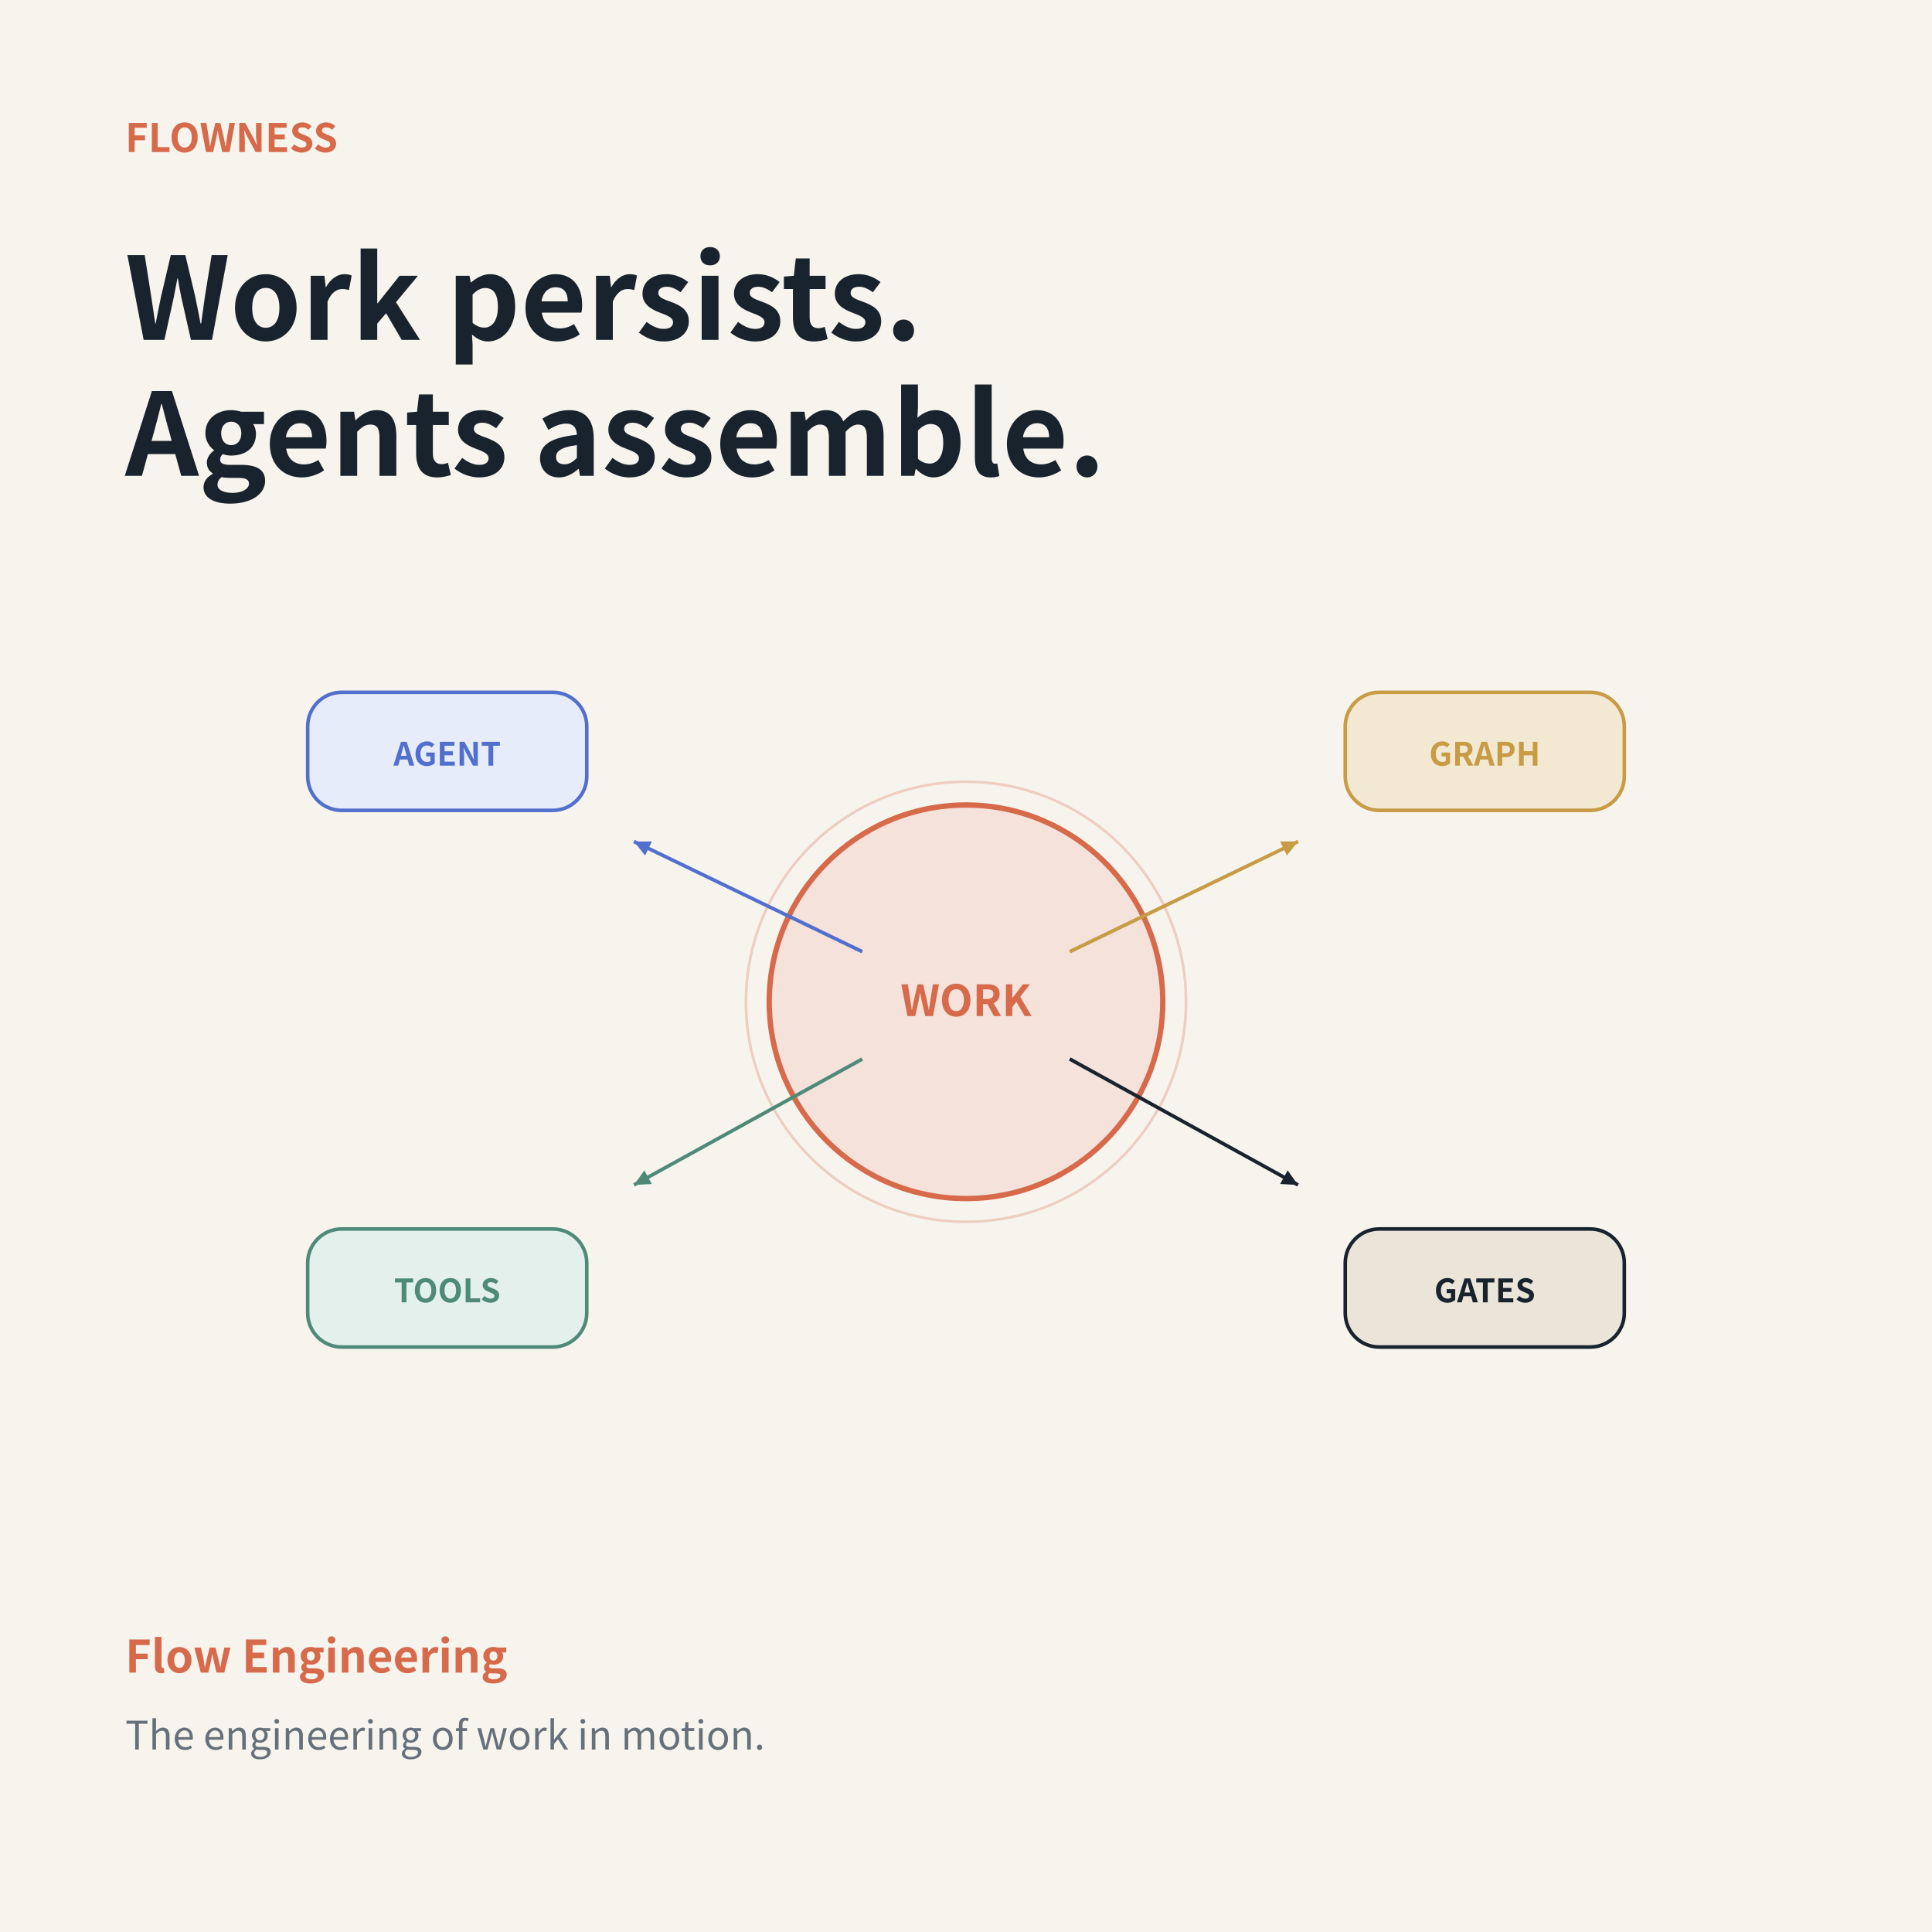
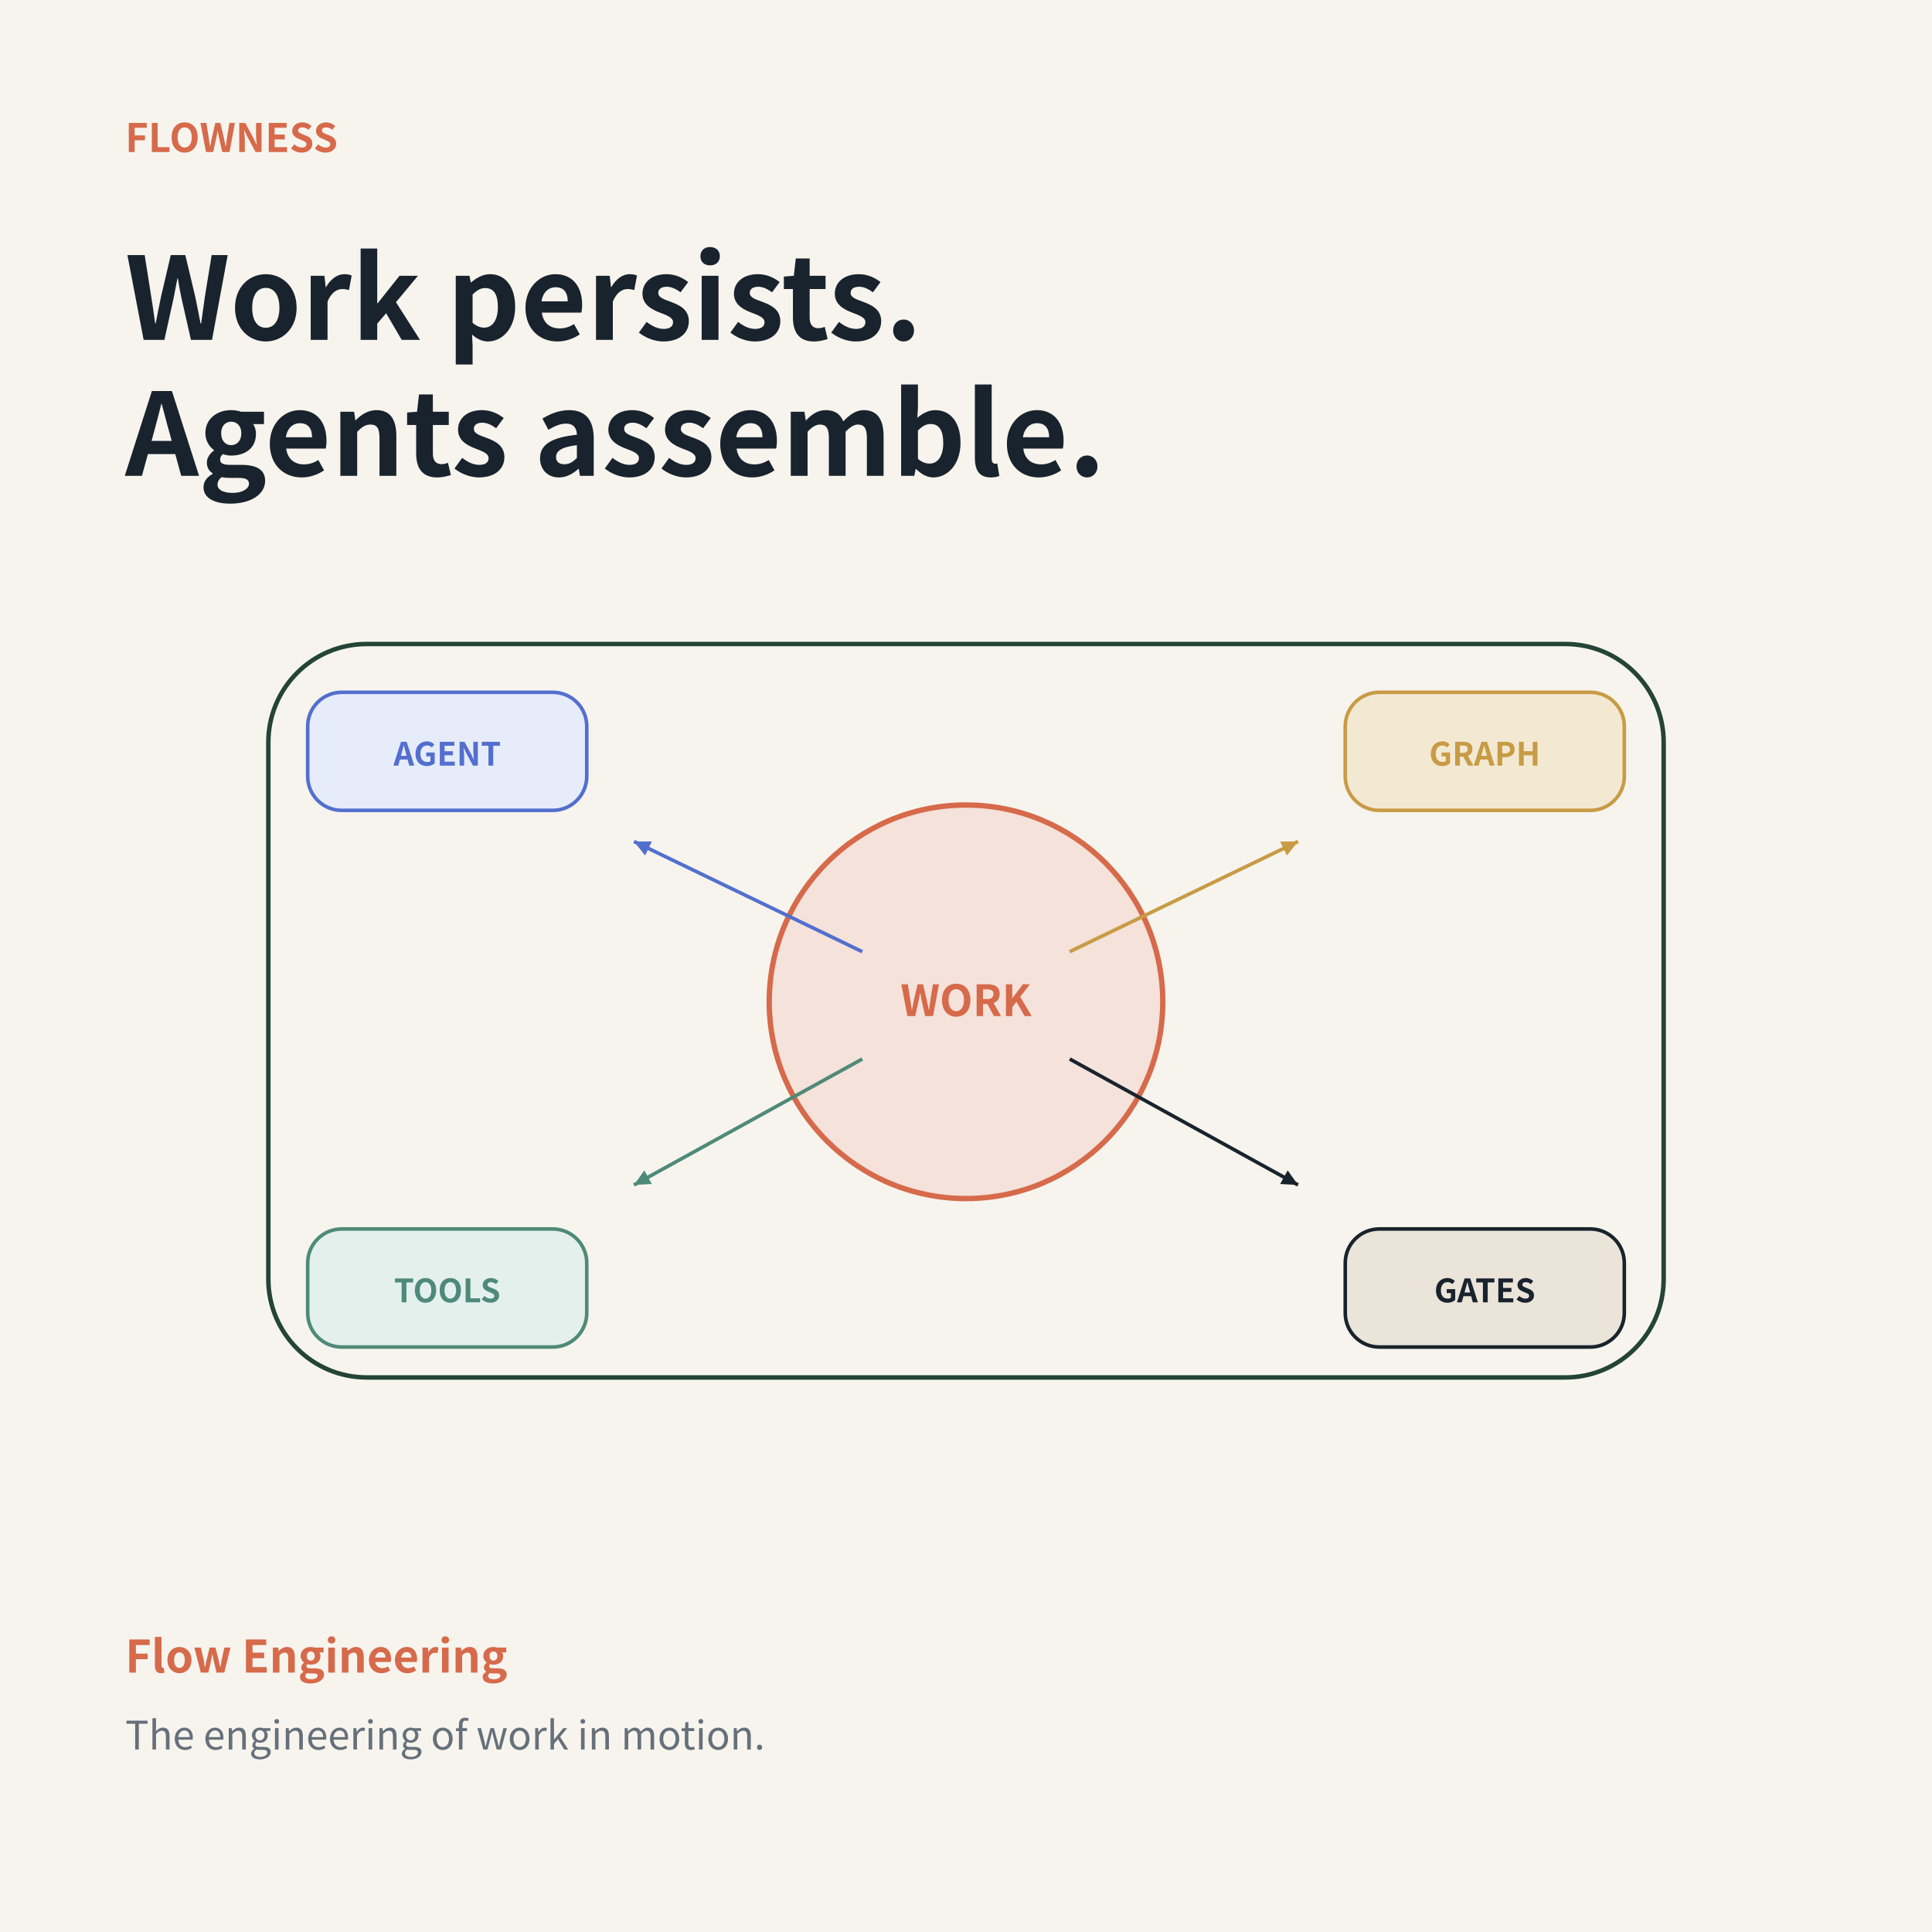
<svg xmlns="http://www.w3.org/2000/svg" baseProfile="full" height="1080" version="1.1" viewBox="0 0 1080 1080" width="1080">
  <defs />
  <rect fill="#F7F4EE" height="1080" width="1080" x="0" y="0" />
  <text fill="#D66A4A" font-family="Noto Sans CJK SC, Noto Sans, Arial, sans-serif" font-size="22" font-weight="800" opacity="1" text-anchor="start" x="70" y="85">FLOWNESS</text>
  <text fill="#19232D" font-family="Noto Sans CJK SC, Noto Sans, Arial, sans-serif" font-size="64" font-weight="820" opacity="1" text-anchor="start" x="70" y="190">Work persists.</text>
  <text fill="#19232D" font-family="Noto Sans CJK SC, Noto Sans, Arial, sans-serif" font-size="64" font-weight="820" opacity="1" text-anchor="start" x="70" y="266">Agents assemble.</text>
-   <circle cx="540" cy="560" fill="none" opacity="0.28" r="123" stroke="#D66A4A" stroke-width="1.5" />
+   <rect fill="none" height="410" opacity="1" rx="55" ry="55" stroke="#234436" stroke-width="2.5" width="780" x="150" y="360" />
  <circle cx="540" cy="560" fill="#F4E2DB" r="110" stroke="#D66A4A" stroke-width="3" />
  <text fill="#D66A4A" font-family="Noto Sans CJK SC, Noto Sans, Arial, sans-serif" font-size="24" font-weight="750" opacity="1" text-anchor="middle" x="540" y="568">WORK</text>
  <rect fill="#E7ECFA" height="66" opacity="1" rx="19" ry="19" stroke="#536FCE" stroke-width="2" width="156" x="172" y="387" />
  <text fill="#536FCE" font-family="Noto Sans CJK SC, Noto Sans, Arial, sans-serif" font-size="18" font-weight="750" opacity="1" text-anchor="middle" x="250" y="428">AGENT</text>
  <line opacity="1" stroke="#536FCE" stroke-width="2" x1="482.0" x2="354.4" y1="532.0" y2="470.4" />
  <polygon fill="#536FCE" points="354.4,470.4 364.4,470.398 360.618,478.232" />
  <rect fill="#F3E9D3" height="66" opacity="1" rx="19" ry="19" stroke="#C89B45" stroke-width="2" width="156" x="752" y="387" />
  <text fill="#C89B45" font-family="Noto Sans CJK SC, Noto Sans, Arial, sans-serif" font-size="18" font-weight="750" opacity="1" text-anchor="middle" x="830" y="428">GRAPH</text>
  <line opacity="1" stroke="#C89B45" stroke-width="2" x1="598.0" x2="725.6" y1="532.0" y2="470.4" />
  <polygon fill="#C89B45" points="725.6,470.4 719.382,478.232 715.6,470.398" />
  <rect fill="#E4F0EC" height="66" opacity="1" rx="19" ry="19" stroke="#4F8A78" stroke-width="2" width="156" x="172" y="687" />
  <text fill="#4F8A78" font-family="Noto Sans CJK SC, Noto Sans, Arial, sans-serif" font-size="18" font-weight="750" opacity="1" text-anchor="middle" x="250" y="728">TOOLS</text>
  <line opacity="1" stroke="#4F8A78" stroke-width="2" x1="482.0" x2="354.4" y1="592.0" y2="662.4" />
  <polygon fill="#4F8A78" points="354.4,662.4 360.183,654.242 364.385,661.859" />
  <rect fill="#EAE4D9" height="66" opacity="1" rx="19" ry="19" stroke="#19232D" stroke-width="2" width="156" x="752" y="687" />
  <text fill="#19232D" font-family="Noto Sans CJK SC, Noto Sans, Arial, sans-serif" font-size="18" font-weight="750" opacity="1" text-anchor="middle" x="830" y="728">GATES</text>
  <line opacity="1" stroke="#19232D" stroke-width="2" x1="598.0" x2="725.6" y1="592.0" y2="662.4" />
  <polygon fill="#19232D" points="725.6,662.4 715.615,661.859 719.817,654.242" />
  <text fill="#D66A4A" font-family="Noto Sans CJK SC, Noto Sans, Arial, sans-serif" font-size="25" font-weight="780" opacity="1" text-anchor="start" x="70" y="935">Flow Engineering</text>
  <text fill="#66707A" font-family="Noto Sans CJK SC, Noto Sans, Arial, sans-serif" font-size="22" font-weight="400" opacity="1" text-anchor="start" x="70" y="978">The engineering of work in motion.</text>
</svg>
